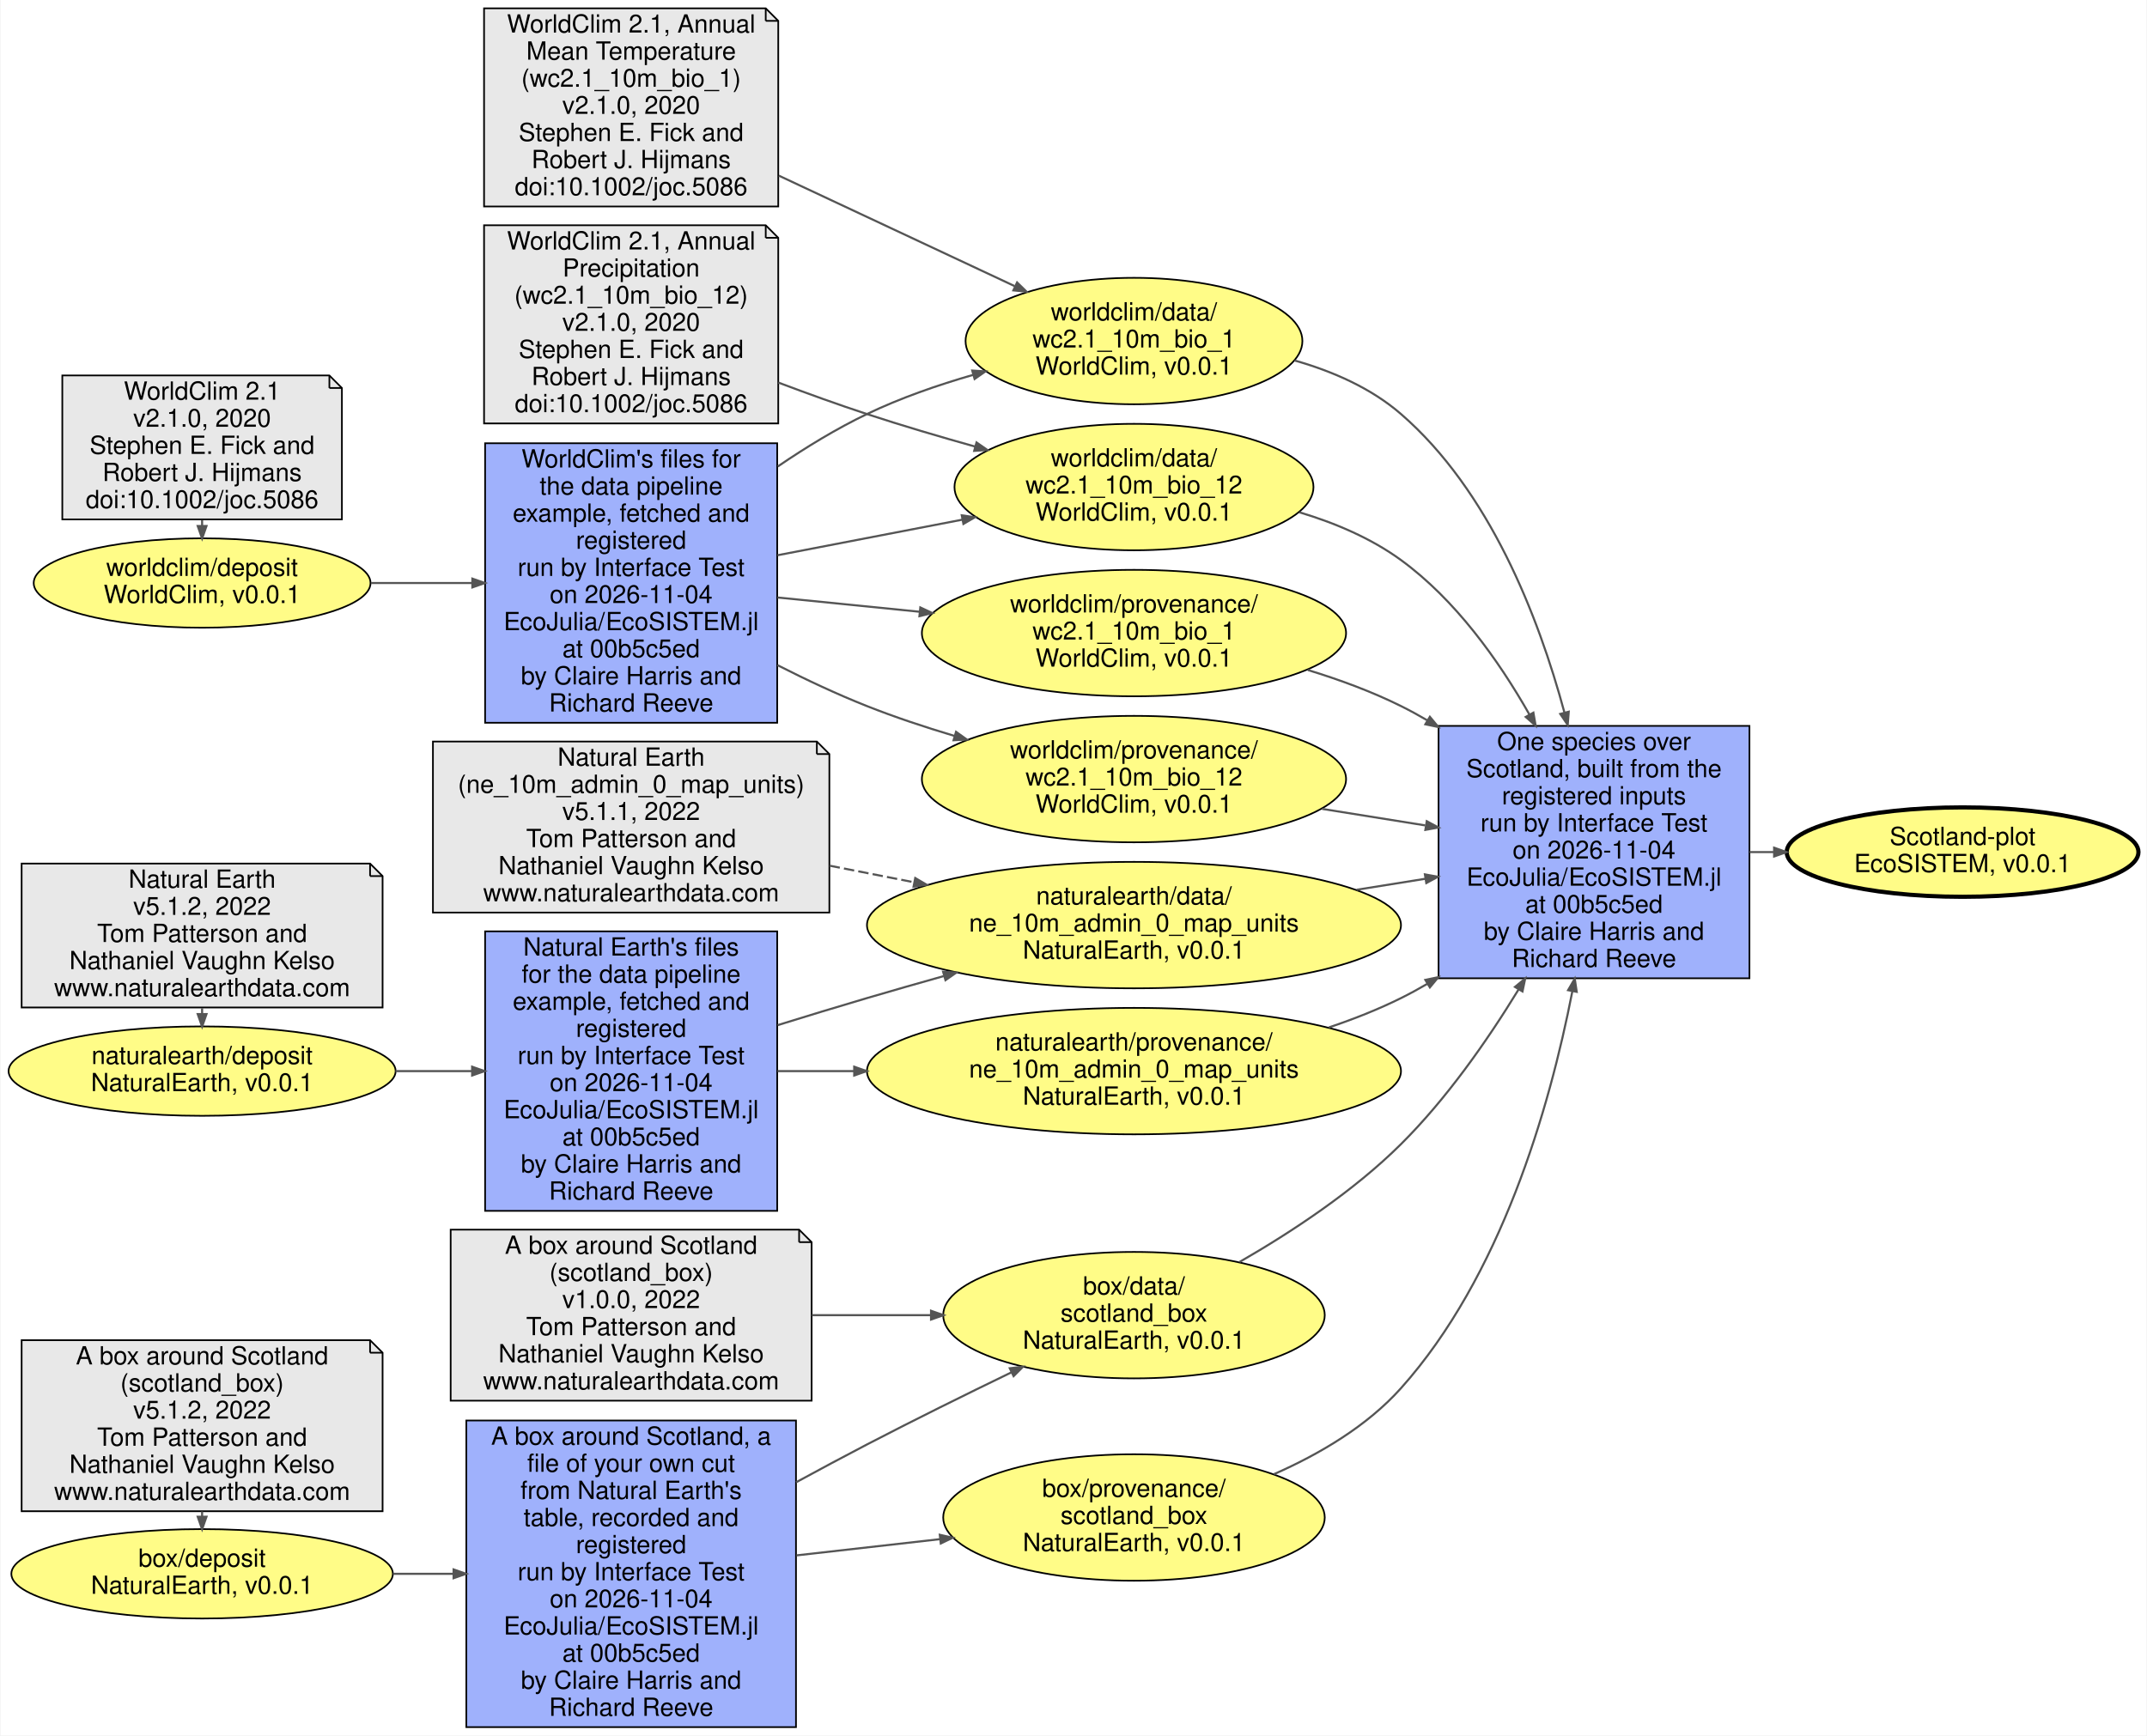
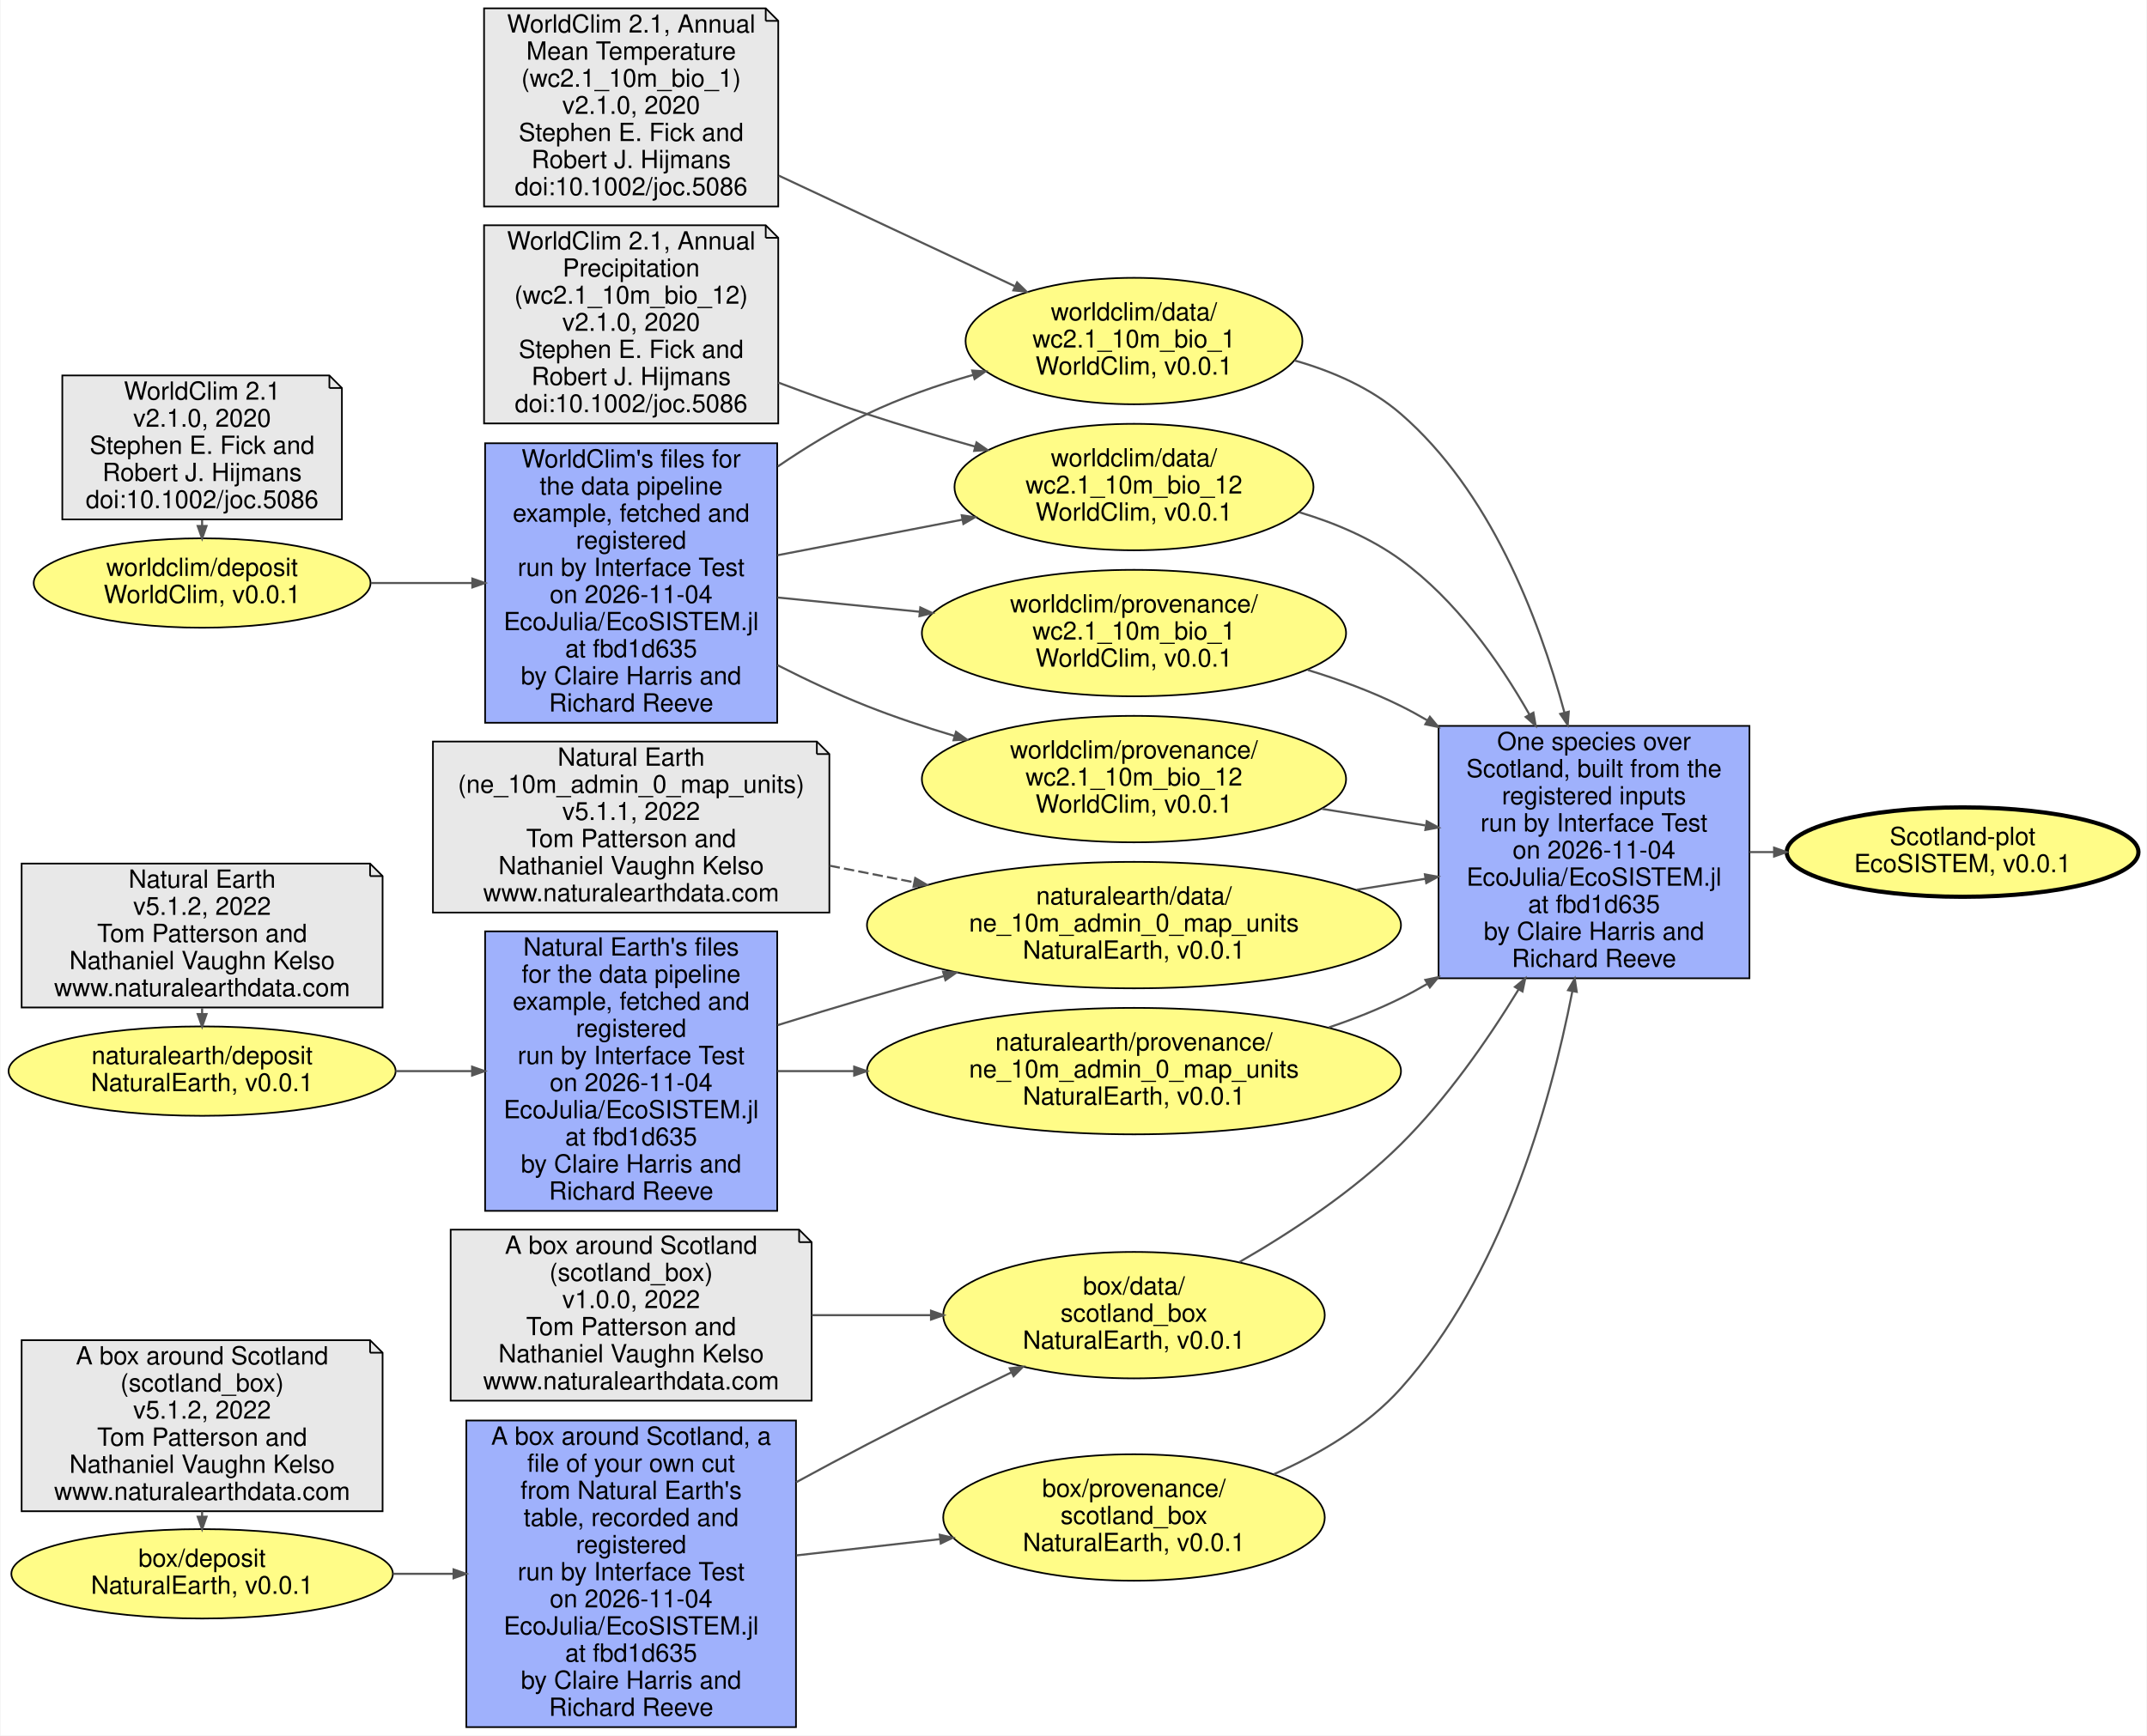
<svg xmlns="http://www.w3.org/2000/svg" width="1029pt" height="832pt" viewBox="0.00 0.00 1028.53 832.00">
  <g id="graph0" class="graph" transform="scale(1 1) rotate(0) translate(4 828)">
    <polygon fill="white" stroke="transparent" points="-4,4 -4,-828 1024.53,-828 1024.53,4 -4,4" />
    <g id="node1" class="node">
      <ellipse fill="#fffc87" stroke="black" stroke-width="2" cx="936.38" cy="-419.5" rx="84.29" ry="21.43" />
      <text text-anchor="middle" x="936.38" y="-422.9" font-family="Helvetica,sans-Serif" font-size="12.00">Scotland-plot</text>
      <text text-anchor="middle" x="936.38" y="-409.9" font-family="Helvetica,sans-Serif" font-size="12.00">EcoSISTEM, v0.0.1</text>
    </g>
    <g id="node2" class="node">
      <ellipse fill="#fffc87" stroke="black" stroke-width="0.8" cx="539.25" cy="-664.5" rx="80.72" ry="30.31" />
      <text text-anchor="middle" x="539.25" y="-674.4" font-family="Helvetica,sans-Serif" font-size="12.00">worldclim/data/</text>
      <text text-anchor="middle" x="539.25" y="-661.4" font-family="Helvetica,sans-Serif" font-size="12.00">wc2.1_10m_bio_1</text>
      <text text-anchor="middle" x="539.25" y="-648.4" font-family="Helvetica,sans-Serif" font-size="12.00">WorldClim, v0.0.1</text>
    </g>
    <g id="node20" class="node">
      <polygon fill="#9fb1fc" stroke="black" stroke-width="0.8" points="834.23,-480 685.23,-480 685.23,-359 834.23,-359 834.23,-480" />
      <text text-anchor="middle" x="759.73" y="-468.4" font-family="Helvetica,sans-Serif" font-size="12.00">One species over</text>
      <text text-anchor="middle" x="759.73" y="-455.4" font-family="Helvetica,sans-Serif" font-size="12.00">Scotland, built from the</text>
      <text text-anchor="middle" x="759.73" y="-442.4" font-family="Helvetica,sans-Serif" font-size="12.00">registered inputs</text>
      <text text-anchor="middle" x="759.73" y="-429.4" font-family="Helvetica,sans-Serif" font-size="12.00">run by Interface Test</text>
      <text text-anchor="middle" x="759.73" y="-416.4" font-family="Helvetica,sans-Serif" font-size="12.00">on 2026-11-04</text>
      <text text-anchor="middle" x="759.73" y="-403.4" font-family="Helvetica,sans-Serif" font-size="12.00">EcoJulia/EcoSISTEM.jl</text>
-       <text text-anchor="middle" x="759.73" y="-390.4" font-family="Helvetica,sans-Serif" font-size="12.00">at 00b5c5ed</text>
+       <text text-anchor="middle" x="759.73" y="-390.4" font-family="Helvetica,sans-Serif" font-size="12.00">at fbd1d635</text>
      <text text-anchor="middle" x="759.73" y="-377.4" font-family="Helvetica,sans-Serif" font-size="12.00">by Claire Harris and</text>
      <text text-anchor="middle" x="759.73" y="-364.4" font-family="Helvetica,sans-Serif" font-size="12.00">Richard Reeve</text>
    </g>
    <g id="edge8" class="edge">
      <path fill="none" stroke="#555555" d="M616.2,-655.19C634.51,-649.99 652.9,-641.94 667.23,-629.5 709.59,-592.77 733.04,-532.81 745.57,-486.35" />
      <polygon fill="#555555" stroke="#555555" points="747.62,-486.8 747.12,-480.46 743.56,-485.73 747.62,-486.8" />
    </g>
    <g id="node3" class="node">
      <polygon fill="#e8e8e8" stroke="black" stroke-width="0.8" points="362.76,-824 227.76,-824 227.76,-729 368.76,-729 368.76,-818 362.76,-824" />
      <polyline fill="none" stroke="black" stroke-width="0.8" points="362.76,-824 362.76,-818 " />
      <polyline fill="none" stroke="black" stroke-width="0.8" points="368.76,-818 362.76,-818 " />
      <text text-anchor="middle" x="298.26" y="-812.4" font-family="Helvetica,sans-Serif" font-size="12.00">WorldClim 2.1, Annual</text>
      <text text-anchor="middle" x="298.26" y="-799.4" font-family="Helvetica,sans-Serif" font-size="12.00">Mean Temperature</text>
      <text text-anchor="middle" x="298.26" y="-786.4" font-family="Helvetica,sans-Serif" font-size="12.00">(wc2.1_10m_bio_1)</text>
      <text text-anchor="middle" x="298.26" y="-773.4" font-family="Helvetica,sans-Serif" font-size="12.00">v2.1.0, 2020</text>
      <text text-anchor="middle" x="298.26" y="-760.4" font-family="Helvetica,sans-Serif" font-size="12.00">Stephen E. Fick and</text>
      <text text-anchor="middle" x="298.26" y="-747.4" font-family="Helvetica,sans-Serif" font-size="12.00">Robert J. Hijmans</text>
      <text text-anchor="middle" x="298.26" y="-734.4" font-family="Helvetica,sans-Serif" font-size="12.00">doi:10.1002/joc.5086</text>
    </g>
    <g id="edge1" class="edge">
      <path fill="none" stroke="#555555" d="M369.03,-743.8C404.98,-726.96 448.23,-706.69 482.01,-690.86" />
      <polygon fill="#555555" stroke="#555555" points="483.23,-692.6 487.77,-688.16 481.45,-688.8 483.23,-692.6" />
    </g>
    <g id="node4" class="node">
      <ellipse fill="#fffc87" stroke="black" stroke-width="0.8" cx="539.25" cy="-594.5" rx="86.03" ry="30.31" />
      <text text-anchor="middle" x="539.25" y="-604.4" font-family="Helvetica,sans-Serif" font-size="12.00">worldclim/data/</text>
      <text text-anchor="middle" x="539.25" y="-591.4" font-family="Helvetica,sans-Serif" font-size="12.00">wc2.1_10m_bio_12</text>
      <text text-anchor="middle" x="539.25" y="-578.4" font-family="Helvetica,sans-Serif" font-size="12.00">WorldClim, v0.0.1</text>
    </g>
    <g id="edge9" class="edge">
      <path fill="none" stroke="#555555" d="M618.49,-582.42C635.63,-577.28 652.92,-569.95 667.23,-559.5 693.18,-540.56 713.79,-511.85 728.83,-485.35" />
      <polygon fill="#555555" stroke="#555555" points="730.68,-486.34 731.76,-480.08 727.01,-484.3 730.68,-486.34" />
    </g>
    <g id="node5" class="node">
      <polygon fill="#e8e8e8" stroke="black" stroke-width="0.8" points="362.76,-720 227.76,-720 227.76,-625 368.76,-625 368.76,-714 362.76,-720" />
      <polyline fill="none" stroke="black" stroke-width="0.8" points="362.76,-720 362.76,-714 " />
      <polyline fill="none" stroke="black" stroke-width="0.8" points="368.76,-714 362.76,-714 " />
      <text text-anchor="middle" x="298.26" y="-708.4" font-family="Helvetica,sans-Serif" font-size="12.00">WorldClim 2.1, Annual</text>
      <text text-anchor="middle" x="298.26" y="-695.4" font-family="Helvetica,sans-Serif" font-size="12.00">Precipitation</text>
      <text text-anchor="middle" x="298.26" y="-682.4" font-family="Helvetica,sans-Serif" font-size="12.00">(wc2.1_10m_bio_12)</text>
      <text text-anchor="middle" x="298.26" y="-669.4" font-family="Helvetica,sans-Serif" font-size="12.00">v2.1.0, 2020</text>
      <text text-anchor="middle" x="298.26" y="-656.4" font-family="Helvetica,sans-Serif" font-size="12.00">Stephen E. Fick and</text>
      <text text-anchor="middle" x="298.26" y="-643.4" font-family="Helvetica,sans-Serif" font-size="12.00">Robert J. Hijmans</text>
      <text text-anchor="middle" x="298.26" y="-630.4" font-family="Helvetica,sans-Serif" font-size="12.00">doi:10.1002/joc.5086</text>
    </g>
    <g id="edge2" class="edge">
      <path fill="none" stroke="#555555" d="M368.79,-644.6C382.76,-639.33 397.41,-634.06 411.26,-629.5 427.95,-624.01 446.06,-618.67 463.23,-613.87" />
      <polygon fill="#555555" stroke="#555555" points="463.79,-615.89 469.01,-612.27 462.67,-611.85 463.79,-615.89" />
    </g>
    <g id="node6" class="node">
      <ellipse fill="#fffc87" stroke="black" stroke-width="0.8" cx="539.25" cy="-524.5" rx="101.65" ry="30.31" />
      <text text-anchor="middle" x="539.25" y="-534.4" font-family="Helvetica,sans-Serif" font-size="12.00">worldclim/provenance/</text>
      <text text-anchor="middle" x="539.25" y="-521.4" font-family="Helvetica,sans-Serif" font-size="12.00">wc2.1_10m_bio_1</text>
      <text text-anchor="middle" x="539.25" y="-508.4" font-family="Helvetica,sans-Serif" font-size="12.00">WorldClim, v0.0.1</text>
    </g>
    <g id="edge10" class="edge">
      <path fill="none" stroke="#555555" d="M622.58,-506.79C637.82,-502.13 653.31,-496.42 667.23,-489.5 671.45,-487.4 675.67,-485.1 679.85,-482.65" />
      <polygon fill="#555555" stroke="#555555" points="681.07,-484.36 685.12,-479.46 678.9,-480.77 681.07,-484.36" />
    </g>
    <g id="node7" class="node">
      <ellipse fill="#fffc87" stroke="black" stroke-width="0.8" cx="539.25" cy="-454.5" rx="101.65" ry="30.31" />
      <text text-anchor="middle" x="539.25" y="-464.4" font-family="Helvetica,sans-Serif" font-size="12.00">worldclim/provenance/</text>
      <text text-anchor="middle" x="539.25" y="-451.4" font-family="Helvetica,sans-Serif" font-size="12.00">wc2.1_10m_bio_12</text>
      <text text-anchor="middle" x="539.25" y="-438.4" font-family="Helvetica,sans-Serif" font-size="12.00">WorldClim, v0.0.1</text>
    </g>
    <g id="edge11" class="edge">
      <path fill="none" stroke="#555555" d="M629.43,-440.21C645.78,-437.59 662.76,-434.87 678.82,-432.3" />
      <polygon fill="#555555" stroke="#555555" points="679.57,-434.31 685.17,-431.29 678.91,-430.16 679.57,-434.31" />
    </g>
    <g id="node8" class="node">
      <ellipse fill="#fffc87" stroke="black" stroke-width="0.8" cx="539.25" cy="-384.5" rx="127.97" ry="30.31" />
      <text text-anchor="middle" x="539.25" y="-394.4" font-family="Helvetica,sans-Serif" font-size="12.00">naturalearth/data/</text>
      <text text-anchor="middle" x="539.25" y="-381.4" font-family="Helvetica,sans-Serif" font-size="12.00">ne_10m_admin_0_map_units</text>
      <text text-anchor="middle" x="539.25" y="-368.4" font-family="Helvetica,sans-Serif" font-size="12.00">NaturalEarth, v0.0.1</text>
    </g>
    <g id="edge12" class="edge">
      <path fill="none" stroke="#555555" d="M645.97,-401.44C657.09,-403.22 668.26,-405.01 679.02,-406.73" />
      <polygon fill="#555555" stroke="#555555" points="678.69,-408.8 684.95,-407.68 679.36,-404.66 678.69,-408.8" />
    </g>
    <g id="node9" class="node">
      <polygon fill="#e8e8e8" stroke="black" stroke-width="0.8" points="387.26,-472.5 203.26,-472.5 203.26,-390.5 393.26,-390.5 393.26,-466.5 387.26,-472.5" />
      <polyline fill="none" stroke="black" stroke-width="0.8" points="387.26,-472.5 387.26,-466.5 " />
      <polyline fill="none" stroke="black" stroke-width="0.8" points="393.26,-466.5 387.26,-466.5 " />
      <text text-anchor="middle" x="298.26" y="-460.9" font-family="Helvetica,sans-Serif" font-size="12.00">Natural Earth</text>
      <text text-anchor="middle" x="298.26" y="-447.9" font-family="Helvetica,sans-Serif" font-size="12.00">(ne_10m_admin_0_map_units)</text>
      <text text-anchor="middle" x="298.26" y="-434.9" font-family="Helvetica,sans-Serif" font-size="12.00">v5.1.1, 2022</text>
      <text text-anchor="middle" x="298.26" y="-421.9" font-family="Helvetica,sans-Serif" font-size="12.00">Tom Patterson and</text>
      <text text-anchor="middle" x="298.26" y="-408.9" font-family="Helvetica,sans-Serif" font-size="12.00">Nathaniel Vaughn Kelso</text>
      <text text-anchor="middle" x="298.26" y="-395.9" font-family="Helvetica,sans-Serif" font-size="12.00">www.naturalearthdata.com</text>
    </g>
    <g id="edge5" class="edge">
      <path fill="none" stroke="#555555" stroke-dasharray="5,2" d="M393.37,-412.99C406.63,-410.39 420.31,-407.69 433.75,-405.05" />
      <polygon fill="#555555" stroke="#555555" points="434.42,-407.06 439.9,-403.84 433.61,-402.94 434.42,-407.06" />
    </g>
    <g id="node10" class="node">
      <ellipse fill="#fffc87" stroke="black" stroke-width="0.8" cx="539.25" cy="-314.5" rx="127.97" ry="30.31" />
      <text text-anchor="middle" x="539.25" y="-324.4" font-family="Helvetica,sans-Serif" font-size="12.00">naturalearth/provenance/</text>
      <text text-anchor="middle" x="539.25" y="-311.4" font-family="Helvetica,sans-Serif" font-size="12.00">ne_10m_admin_0_map_units</text>
      <text text-anchor="middle" x="539.25" y="-298.4" font-family="Helvetica,sans-Serif" font-size="12.00">NaturalEarth, v0.0.1</text>
    </g>
    <g id="edge13" class="edge">
      <path fill="none" stroke="#555555" d="M632.68,-335.45C644.58,-339.45 656.38,-344.11 667.23,-349.5 671.45,-351.6 675.67,-353.9 679.85,-356.35" />
      <polygon fill="#555555" stroke="#555555" points="678.9,-358.23 685.12,-359.54 681.07,-354.64 678.9,-358.23" />
    </g>
    <g id="node11" class="node">
      <ellipse fill="#fffc87" stroke="black" stroke-width="0.8" cx="539.25" cy="-197.5" rx="91.43" ry="30.31" />
      <text text-anchor="middle" x="539.25" y="-207.4" font-family="Helvetica,sans-Serif" font-size="12.00">box/data/</text>
      <text text-anchor="middle" x="539.25" y="-194.4" font-family="Helvetica,sans-Serif" font-size="12.00">scotland_box</text>
      <text text-anchor="middle" x="539.25" y="-181.4" font-family="Helvetica,sans-Serif" font-size="12.00">NaturalEarth, v0.0.1</text>
    </g>
    <g id="edge14" class="edge">
      <path fill="none" stroke="#555555" d="M589.85,-223C614.87,-237.4 644.63,-257.02 667.23,-279.5 688.95,-301.1 708.31,-328.67 723.57,-353.63" />
      <polygon fill="#555555" stroke="#555555" points="721.86,-354.86 726.76,-358.91 725.45,-352.69 721.86,-354.86" />
    </g>
    <g id="node12" class="node">
      <polygon fill="#e8e8e8" stroke="black" stroke-width="0.8" points="378.76,-238.5 211.76,-238.5 211.76,-156.5 384.76,-156.5 384.76,-232.5 378.76,-238.5" />
      <polyline fill="none" stroke="black" stroke-width="0.8" points="378.76,-238.5 378.76,-232.5 " />
      <polyline fill="none" stroke="black" stroke-width="0.8" points="384.76,-232.5 378.76,-232.5 " />
      <text text-anchor="middle" x="298.26" y="-226.9" font-family="Helvetica,sans-Serif" font-size="12.00">A box around Scotland</text>
      <text text-anchor="middle" x="298.26" y="-213.9" font-family="Helvetica,sans-Serif" font-size="12.00">(scotland_box)</text>
      <text text-anchor="middle" x="298.26" y="-200.9" font-family="Helvetica,sans-Serif" font-size="12.00">v1.0.0, 2022</text>
      <text text-anchor="middle" x="298.26" y="-187.9" font-family="Helvetica,sans-Serif" font-size="12.00">Tom Patterson and</text>
      <text text-anchor="middle" x="298.26" y="-174.9" font-family="Helvetica,sans-Serif" font-size="12.00">Nathaniel Vaughn Kelso</text>
      <text text-anchor="middle" x="298.26" y="-161.9" font-family="Helvetica,sans-Serif" font-size="12.00">www.naturalearthdata.com</text>
    </g>
    <g id="edge3" class="edge">
      <path fill="none" stroke="#555555" d="M384.87,-197.5C403.28,-197.5 422.86,-197.5 441.65,-197.5" />
      <polygon fill="#555555" stroke="#555555" points="441.99,-199.6 447.99,-197.5 441.99,-195.4 441.99,-199.6" />
    </g>
    <g id="node13" class="node">
      <ellipse fill="#fffc87" stroke="black" stroke-width="0.8" cx="539.25" cy="-100.5" rx="91.43" ry="30.31" />
      <text text-anchor="middle" x="539.25" y="-110.4" font-family="Helvetica,sans-Serif" font-size="12.00">box/provenance/</text>
      <text text-anchor="middle" x="539.25" y="-97.4" font-family="Helvetica,sans-Serif" font-size="12.00">scotland_box</text>
      <text text-anchor="middle" x="539.25" y="-84.4" font-family="Helvetica,sans-Serif" font-size="12.00">NaturalEarth, v0.0.1</text>
    </g>
    <g id="edge15" class="edge">
      <path fill="none" stroke="#555555" d="M606.36,-121.28C628.16,-130.88 650.97,-144.3 667.23,-162.5 715.04,-215.99 738.31,-296.17 749.34,-352.71" />
      <polygon fill="#555555" stroke="#555555" points="747.31,-353.3 750.5,-358.8 751.44,-352.51 747.31,-353.3" />
    </g>
    <g id="node14" class="node">
      <ellipse fill="#fffc87" stroke="black" stroke-width="0.8" cx="92.63" cy="-548.5" rx="80.72" ry="21.43" />
      <text text-anchor="middle" x="92.63" y="-551.9" font-family="Helvetica,sans-Serif" font-size="12.00">worldclim/deposit</text>
      <text text-anchor="middle" x="92.63" y="-538.9" font-family="Helvetica,sans-Serif" font-size="12.00">WorldClim, v0.0.1</text>
    </g>
    <g id="node21" class="node">
      <polygon fill="#9fb1fc" stroke="black" stroke-width="0.8" points="368.26,-615.5 228.26,-615.5 228.26,-481.5 368.26,-481.5 368.26,-615.5" />
      <text text-anchor="middle" x="298.26" y="-603.9" font-family="Helvetica,sans-Serif" font-size="12.00">WorldClim's files for</text>
      <text text-anchor="middle" x="298.26" y="-590.9" font-family="Helvetica,sans-Serif" font-size="12.00">the data pipeline</text>
      <text text-anchor="middle" x="298.26" y="-577.9" font-family="Helvetica,sans-Serif" font-size="12.00">example, fetched and</text>
      <text text-anchor="middle" x="298.26" y="-564.9" font-family="Helvetica,sans-Serif" font-size="12.00">registered</text>
      <text text-anchor="middle" x="298.26" y="-551.9" font-family="Helvetica,sans-Serif" font-size="12.00">run by Interface Test</text>
      <text text-anchor="middle" x="298.26" y="-538.9" font-family="Helvetica,sans-Serif" font-size="12.00">on 2026-11-04</text>
      <text text-anchor="middle" x="298.26" y="-525.9" font-family="Helvetica,sans-Serif" font-size="12.00">EcoJulia/EcoSISTEM.jl</text>
-       <text text-anchor="middle" x="298.26" y="-512.9" font-family="Helvetica,sans-Serif" font-size="12.00">at 00b5c5ed</text>
+       <text text-anchor="middle" x="298.26" y="-512.9" font-family="Helvetica,sans-Serif" font-size="12.00">at fbd1d635</text>
      <text text-anchor="middle" x="298.26" y="-499.9" font-family="Helvetica,sans-Serif" font-size="12.00">by Claire Harris and</text>
      <text text-anchor="middle" x="298.26" y="-486.9" font-family="Helvetica,sans-Serif" font-size="12.00">Richard Reeve</text>
    </g>
    <g id="edge16" class="edge">
      <path fill="none" stroke="#555555" d="M173.53,-548.5C189.46,-548.5 206.15,-548.5 221.93,-548.5" />
      <polygon fill="#555555" stroke="#555555" points="222.16,-550.6 228.16,-548.5 222.16,-546.4 222.16,-550.6" />
    </g>
    <g id="node15" class="node">
      <polygon fill="#e8e8e8" stroke="black" stroke-width="0.8" points="153.63,-648 25.63,-648 25.63,-579 159.63,-579 159.63,-642 153.63,-648" />
      <polyline fill="none" stroke="black" stroke-width="0.8" points="153.63,-648 153.63,-642 " />
      <polyline fill="none" stroke="black" stroke-width="0.8" points="159.63,-642 153.63,-642 " />
      <text text-anchor="middle" x="92.63" y="-636.4" font-family="Helvetica,sans-Serif" font-size="12.00">WorldClim 2.1</text>
      <text text-anchor="middle" x="92.63" y="-623.4" font-family="Helvetica,sans-Serif" font-size="12.00">v2.1.0, 2020</text>
      <text text-anchor="middle" x="92.63" y="-610.4" font-family="Helvetica,sans-Serif" font-size="12.00">Stephen E. Fick and</text>
      <text text-anchor="middle" x="92.63" y="-597.4" font-family="Helvetica,sans-Serif" font-size="12.00">Robert J. Hijmans</text>
      <text text-anchor="middle" x="92.63" y="-584.4" font-family="Helvetica,sans-Serif" font-size="12.00">doi:10.1002/joc.5086</text>
    </g>
    <g id="edge4" class="edge">
      <path fill="none" stroke="#555555" d="M92.63,-578.7C92.63,-577.77 92.63,-576.85 92.63,-575.93" />
      <polygon fill="#555555" stroke="#555555" points="94.73,-575.83 92.63,-569.83 90.53,-575.83 94.73,-575.83" />
    </g>
    <g id="node16" class="node">
      <ellipse fill="#fffc87" stroke="black" stroke-width="0.8" cx="92.63" cy="-314.5" rx="92.76" ry="21.43" />
      <text text-anchor="middle" x="92.63" y="-317.9" font-family="Helvetica,sans-Serif" font-size="12.00">naturalearth/deposit</text>
      <text text-anchor="middle" x="92.63" y="-304.9" font-family="Helvetica,sans-Serif" font-size="12.00">NaturalEarth, v0.0.1</text>
    </g>
    <g id="node22" class="node">
      <polygon fill="#9fb1fc" stroke="black" stroke-width="0.8" points="368.26,-381.5 228.26,-381.5 228.26,-247.5 368.26,-247.5 368.26,-381.5" />
      <text text-anchor="middle" x="298.26" y="-369.9" font-family="Helvetica,sans-Serif" font-size="12.00">Natural Earth's files</text>
      <text text-anchor="middle" x="298.26" y="-356.9" font-family="Helvetica,sans-Serif" font-size="12.00">for the data pipeline</text>
      <text text-anchor="middle" x="298.26" y="-343.9" font-family="Helvetica,sans-Serif" font-size="12.00">example, fetched and</text>
      <text text-anchor="middle" x="298.26" y="-330.9" font-family="Helvetica,sans-Serif" font-size="12.00">registered</text>
      <text text-anchor="middle" x="298.26" y="-317.9" font-family="Helvetica,sans-Serif" font-size="12.00">run by Interface Test</text>
      <text text-anchor="middle" x="298.26" y="-304.9" font-family="Helvetica,sans-Serif" font-size="12.00">on 2026-11-04</text>
      <text text-anchor="middle" x="298.26" y="-291.9" font-family="Helvetica,sans-Serif" font-size="12.00">EcoJulia/EcoSISTEM.jl</text>
-       <text text-anchor="middle" x="298.26" y="-278.9" font-family="Helvetica,sans-Serif" font-size="12.00">at 00b5c5ed</text>
+       <text text-anchor="middle" x="298.26" y="-278.9" font-family="Helvetica,sans-Serif" font-size="12.00">at fbd1d635</text>
      <text text-anchor="middle" x="298.26" y="-265.9" font-family="Helvetica,sans-Serif" font-size="12.00">by Claire Harris and</text>
      <text text-anchor="middle" x="298.26" y="-252.9" font-family="Helvetica,sans-Serif" font-size="12.00">Richard Reeve</text>
    </g>
    <g id="edge17" class="edge">
      <path fill="none" stroke="#555555" d="M185.32,-314.5C197.55,-314.5 209.97,-314.5 221.87,-314.5" />
      <polygon fill="#555555" stroke="#555555" points="222.05,-316.6 228.05,-314.5 222.05,-312.4 222.05,-316.6" />
    </g>
    <g id="node17" class="node">
      <polygon fill="#e8e8e8" stroke="black" stroke-width="0.8" points="173.13,-414 6.13,-414 6.13,-345 179.13,-345 179.13,-408 173.13,-414" />
      <polyline fill="none" stroke="black" stroke-width="0.8" points="173.13,-414 173.13,-408 " />
      <polyline fill="none" stroke="black" stroke-width="0.8" points="179.13,-408 173.13,-408 " />
      <text text-anchor="middle" x="92.63" y="-402.4" font-family="Helvetica,sans-Serif" font-size="12.00">Natural Earth</text>
      <text text-anchor="middle" x="92.63" y="-389.4" font-family="Helvetica,sans-Serif" font-size="12.00">v5.1.2, 2022</text>
      <text text-anchor="middle" x="92.63" y="-376.4" font-family="Helvetica,sans-Serif" font-size="12.00">Tom Patterson and</text>
      <text text-anchor="middle" x="92.63" y="-363.4" font-family="Helvetica,sans-Serif" font-size="12.00">Nathaniel Vaughn Kelso</text>
      <text text-anchor="middle" x="92.63" y="-350.4" font-family="Helvetica,sans-Serif" font-size="12.00">www.naturalearthdata.com</text>
    </g>
    <g id="edge6" class="edge">
      <path fill="none" stroke="#555555" stroke-dasharray="5,2" d="M92.63,-344.7C92.63,-343.77 92.63,-342.85 92.63,-341.93" />
      <polygon fill="#555555" stroke="#555555" points="94.73,-341.83 92.63,-335.83 90.53,-341.83 94.73,-341.83" />
    </g>
    <g id="node18" class="node">
      <ellipse fill="#fffc87" stroke="black" stroke-width="0.8" cx="92.63" cy="-73.5" rx="91.43" ry="21.43" />
      <text text-anchor="middle" x="92.63" y="-76.9" font-family="Helvetica,sans-Serif" font-size="12.00">box/deposit</text>
      <text text-anchor="middle" x="92.63" y="-63.9" font-family="Helvetica,sans-Serif" font-size="12.00">NaturalEarth, v0.0.1</text>
    </g>
    <g id="node23" class="node">
      <polygon fill="#9fb1fc" stroke="black" stroke-width="0.8" points="377.26,-147 219.26,-147 219.26,0 377.26,0 377.26,-147" />
      <text text-anchor="middle" x="298.26" y="-135.4" font-family="Helvetica,sans-Serif" font-size="12.00">A box around Scotland, a</text>
      <text text-anchor="middle" x="298.26" y="-122.4" font-family="Helvetica,sans-Serif" font-size="12.00">file of your own cut</text>
      <text text-anchor="middle" x="298.26" y="-109.4" font-family="Helvetica,sans-Serif" font-size="12.00">from Natural Earth's</text>
      <text text-anchor="middle" x="298.26" y="-96.4" font-family="Helvetica,sans-Serif" font-size="12.00">table, recorded and</text>
      <text text-anchor="middle" x="298.26" y="-83.4" font-family="Helvetica,sans-Serif" font-size="12.00">registered</text>
      <text text-anchor="middle" x="298.26" y="-70.4" font-family="Helvetica,sans-Serif" font-size="12.00">run by Interface Test</text>
      <text text-anchor="middle" x="298.26" y="-57.4" font-family="Helvetica,sans-Serif" font-size="12.00">on 2026-11-04</text>
      <text text-anchor="middle" x="298.26" y="-44.4" font-family="Helvetica,sans-Serif" font-size="12.00">EcoJulia/EcoSISTEM.jl</text>
-       <text text-anchor="middle" x="298.26" y="-31.4" font-family="Helvetica,sans-Serif" font-size="12.00">at 00b5c5ed</text>
+       <text text-anchor="middle" x="298.26" y="-31.4" font-family="Helvetica,sans-Serif" font-size="12.00">at fbd1d635</text>
      <text text-anchor="middle" x="298.26" y="-18.4" font-family="Helvetica,sans-Serif" font-size="12.00">by Claire Harris and</text>
      <text text-anchor="middle" x="298.26" y="-5.4" font-family="Helvetica,sans-Serif" font-size="12.00">Richard Reeve</text>
    </g>
    <g id="edge18" class="edge">
      <path fill="none" stroke="#555555" d="M184.13,-73.5C193.72,-73.5 203.44,-73.5 212.95,-73.5" />
      <polygon fill="#555555" stroke="#555555" points="213.16,-75.6 219.16,-73.5 213.16,-71.4 213.16,-75.6" />
    </g>
    <g id="node19" class="node">
      <polygon fill="#e8e8e8" stroke="black" stroke-width="0.8" points="173.13,-185.5 6.13,-185.5 6.13,-103.5 179.13,-103.5 179.13,-179.5 173.13,-185.5" />
      <polyline fill="none" stroke="black" stroke-width="0.8" points="173.13,-185.5 173.13,-179.5 " />
      <polyline fill="none" stroke="black" stroke-width="0.8" points="179.13,-179.5 173.13,-179.5 " />
      <text text-anchor="middle" x="92.63" y="-173.9" font-family="Helvetica,sans-Serif" font-size="12.00">A box around Scotland</text>
      <text text-anchor="middle" x="92.63" y="-160.9" font-family="Helvetica,sans-Serif" font-size="12.00">(scotland_box)</text>
      <text text-anchor="middle" x="92.63" y="-147.9" font-family="Helvetica,sans-Serif" font-size="12.00">v5.1.2, 2022</text>
      <text text-anchor="middle" x="92.63" y="-134.9" font-family="Helvetica,sans-Serif" font-size="12.00">Tom Patterson and</text>
      <text text-anchor="middle" x="92.63" y="-121.9" font-family="Helvetica,sans-Serif" font-size="12.00">Nathaniel Vaughn Kelso</text>
      <text text-anchor="middle" x="92.63" y="-108.9" font-family="Helvetica,sans-Serif" font-size="12.00">www.naturalearthdata.com</text>
    </g>
    <g id="edge7" class="edge">
      <path fill="none" stroke="#555555" stroke-dasharray="5,2" d="M92.63,-103.39C92.63,-102.59 92.63,-101.79 92.63,-100.99" />
      <polygon fill="#555555" stroke="#555555" points="94.73,-100.86 92.63,-94.86 90.53,-100.86 94.73,-100.86" />
    </g>
    <g id="edge19" class="edge">
      <path fill="none" stroke="#555555" d="M834.29,-419.5C838.15,-419.5 842.04,-419.5 845.94,-419.5" />
      <polygon fill="#555555" stroke="#555555" points="846.06,-421.6 852.06,-419.5 846.06,-417.4 846.06,-421.6" />
    </g>
    <g id="edge20" class="edge">
      <path fill="none" stroke="#555555" d="M368.56,-604.38C382.19,-613.68 396.77,-622.54 411.26,-629.5 427.19,-637.15 445.07,-643.37 462.28,-648.32" />
      <polygon fill="#555555" stroke="#555555" points="461.74,-650.35 468.08,-649.96 462.87,-646.31 461.74,-650.35" />
    </g>
    <g id="edge21" class="edge">
      <path fill="none" stroke="#555555" d="M368.39,-561.81C396.06,-567.13 428.14,-573.31 456.92,-578.85" />
      <polygon fill="#555555" stroke="#555555" points="456.72,-580.95 463.01,-580.02 457.51,-576.82 456.72,-580.95" />
    </g>
    <g id="edge22" class="edge">
      <path fill="none" stroke="#555555" d="M368.39,-541.56C389.65,-539.42 413.51,-537.03 436.48,-534.72" />
      <polygon fill="#555555" stroke="#555555" points="436.85,-536.79 442.61,-534.1 436.43,-532.61 436.85,-536.79" />
    </g>
    <g id="edge23" class="edge">
      <path fill="none" stroke="#555555" d="M368.37,-509.13C382.31,-502.04 397.06,-495.12 411.26,-489.5 424.56,-484.23 438.95,-479.45 453.09,-475.23" />
      <polygon fill="#555555" stroke="#555555" points="453.97,-477.16 459.14,-473.46 452.79,-473.13 453.97,-477.16" />
    </g>
    <g id="edge24" class="edge">
      <path fill="none" stroke="#555555" d="M368.45,-336.53C382.59,-340.91 397.39,-345.42 411.26,-349.5 423.14,-352.99 435.67,-356.57 448.05,-360.05" />
      <polygon fill="#555555" stroke="#555555" points="447.77,-362.15 454.12,-361.74 448.91,-358.1 447.77,-362.15" />
    </g>
    <g id="edge25" class="edge">
      <path fill="none" stroke="#555555" d="M368.39,-314.5C380,-314.5 392.38,-314.5 404.98,-314.5" />
      <polygon fill="#555555" stroke="#555555" points="405.17,-316.6 411.17,-314.5 405.17,-312.4 405.17,-316.6" />
    </g>
    <g id="edge26" class="edge">
      <path fill="none" stroke="#555555" d="M377.31,-117.38C388.65,-123.55 400.22,-129.75 411.26,-135.5 433.73,-147.19 458.73,-159.54 480.57,-170.11" />
      <polygon fill="#555555" stroke="#555555" points="479.73,-172.04 486.05,-172.76 481.56,-168.26 479.73,-172.04" />
    </g>
    <g id="edge27" class="edge">
      <path fill="none" stroke="#555555" d="M377.52,-82.34C399.51,-84.83 423.63,-87.55 446.34,-90.12" />
      <polygon fill="#555555" stroke="#555555" points="446.19,-92.21 452.39,-90.8 446.66,-88.04 446.19,-92.21" />
    </g>
  </g>
</svg>
